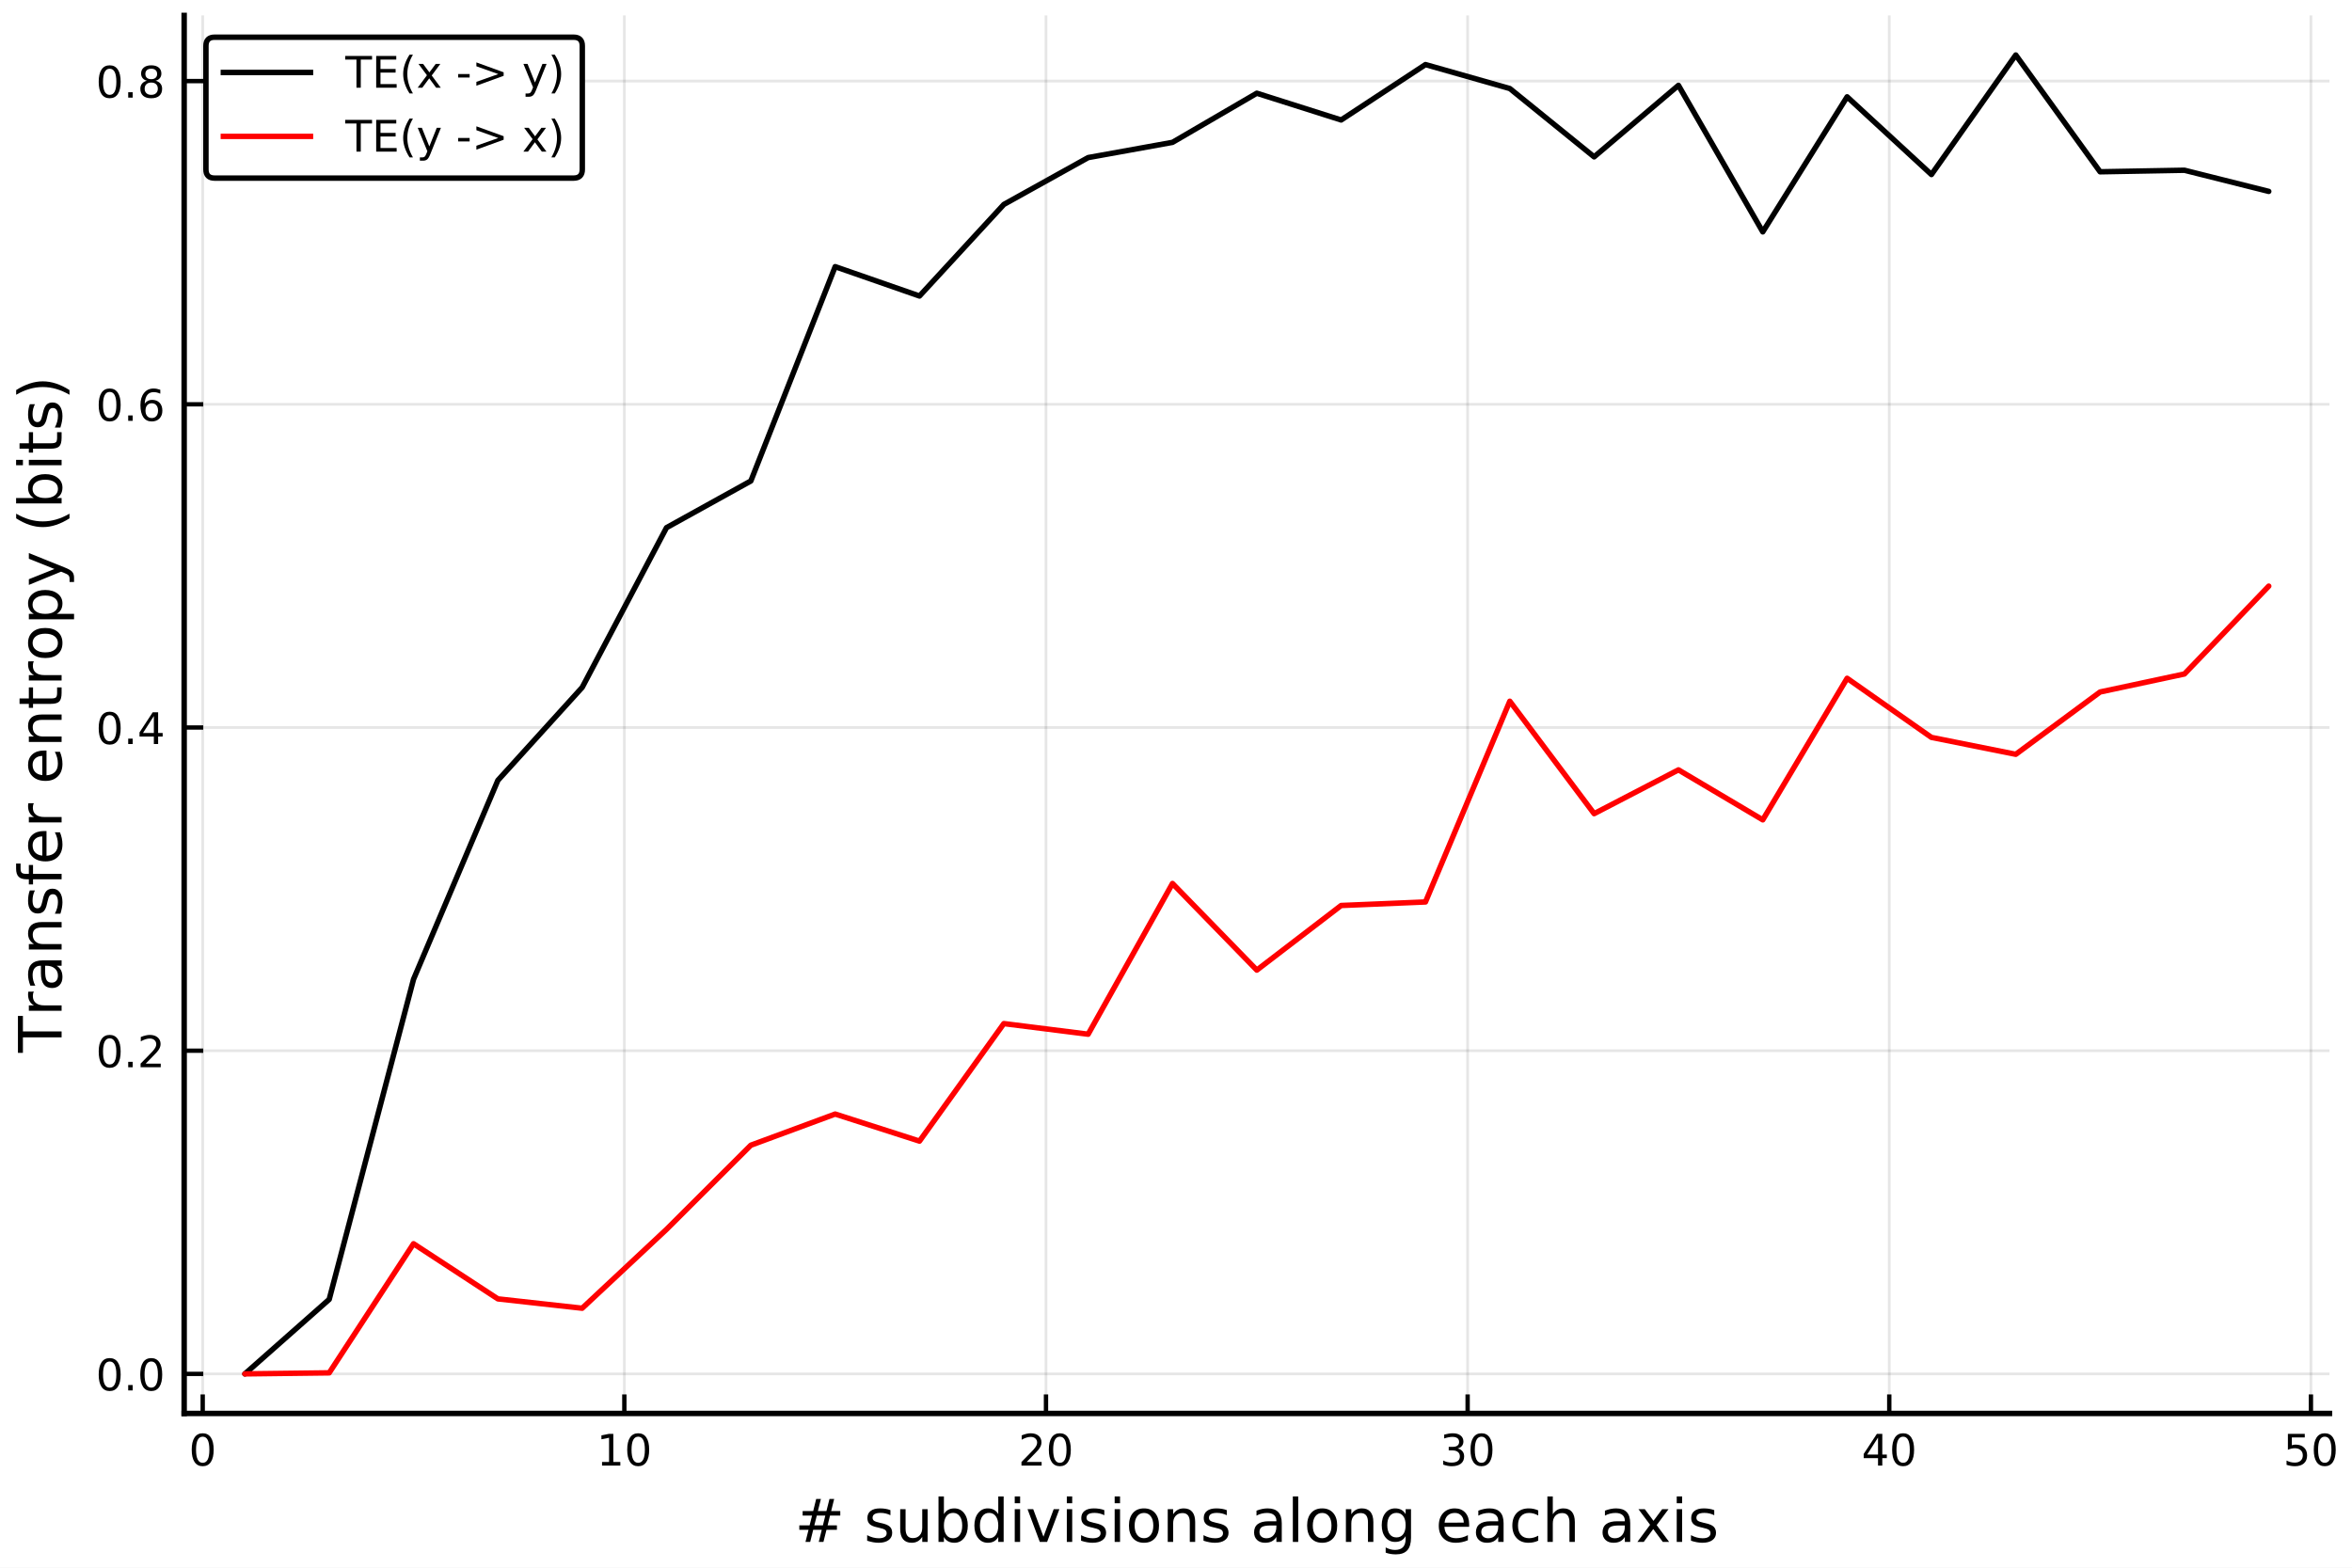
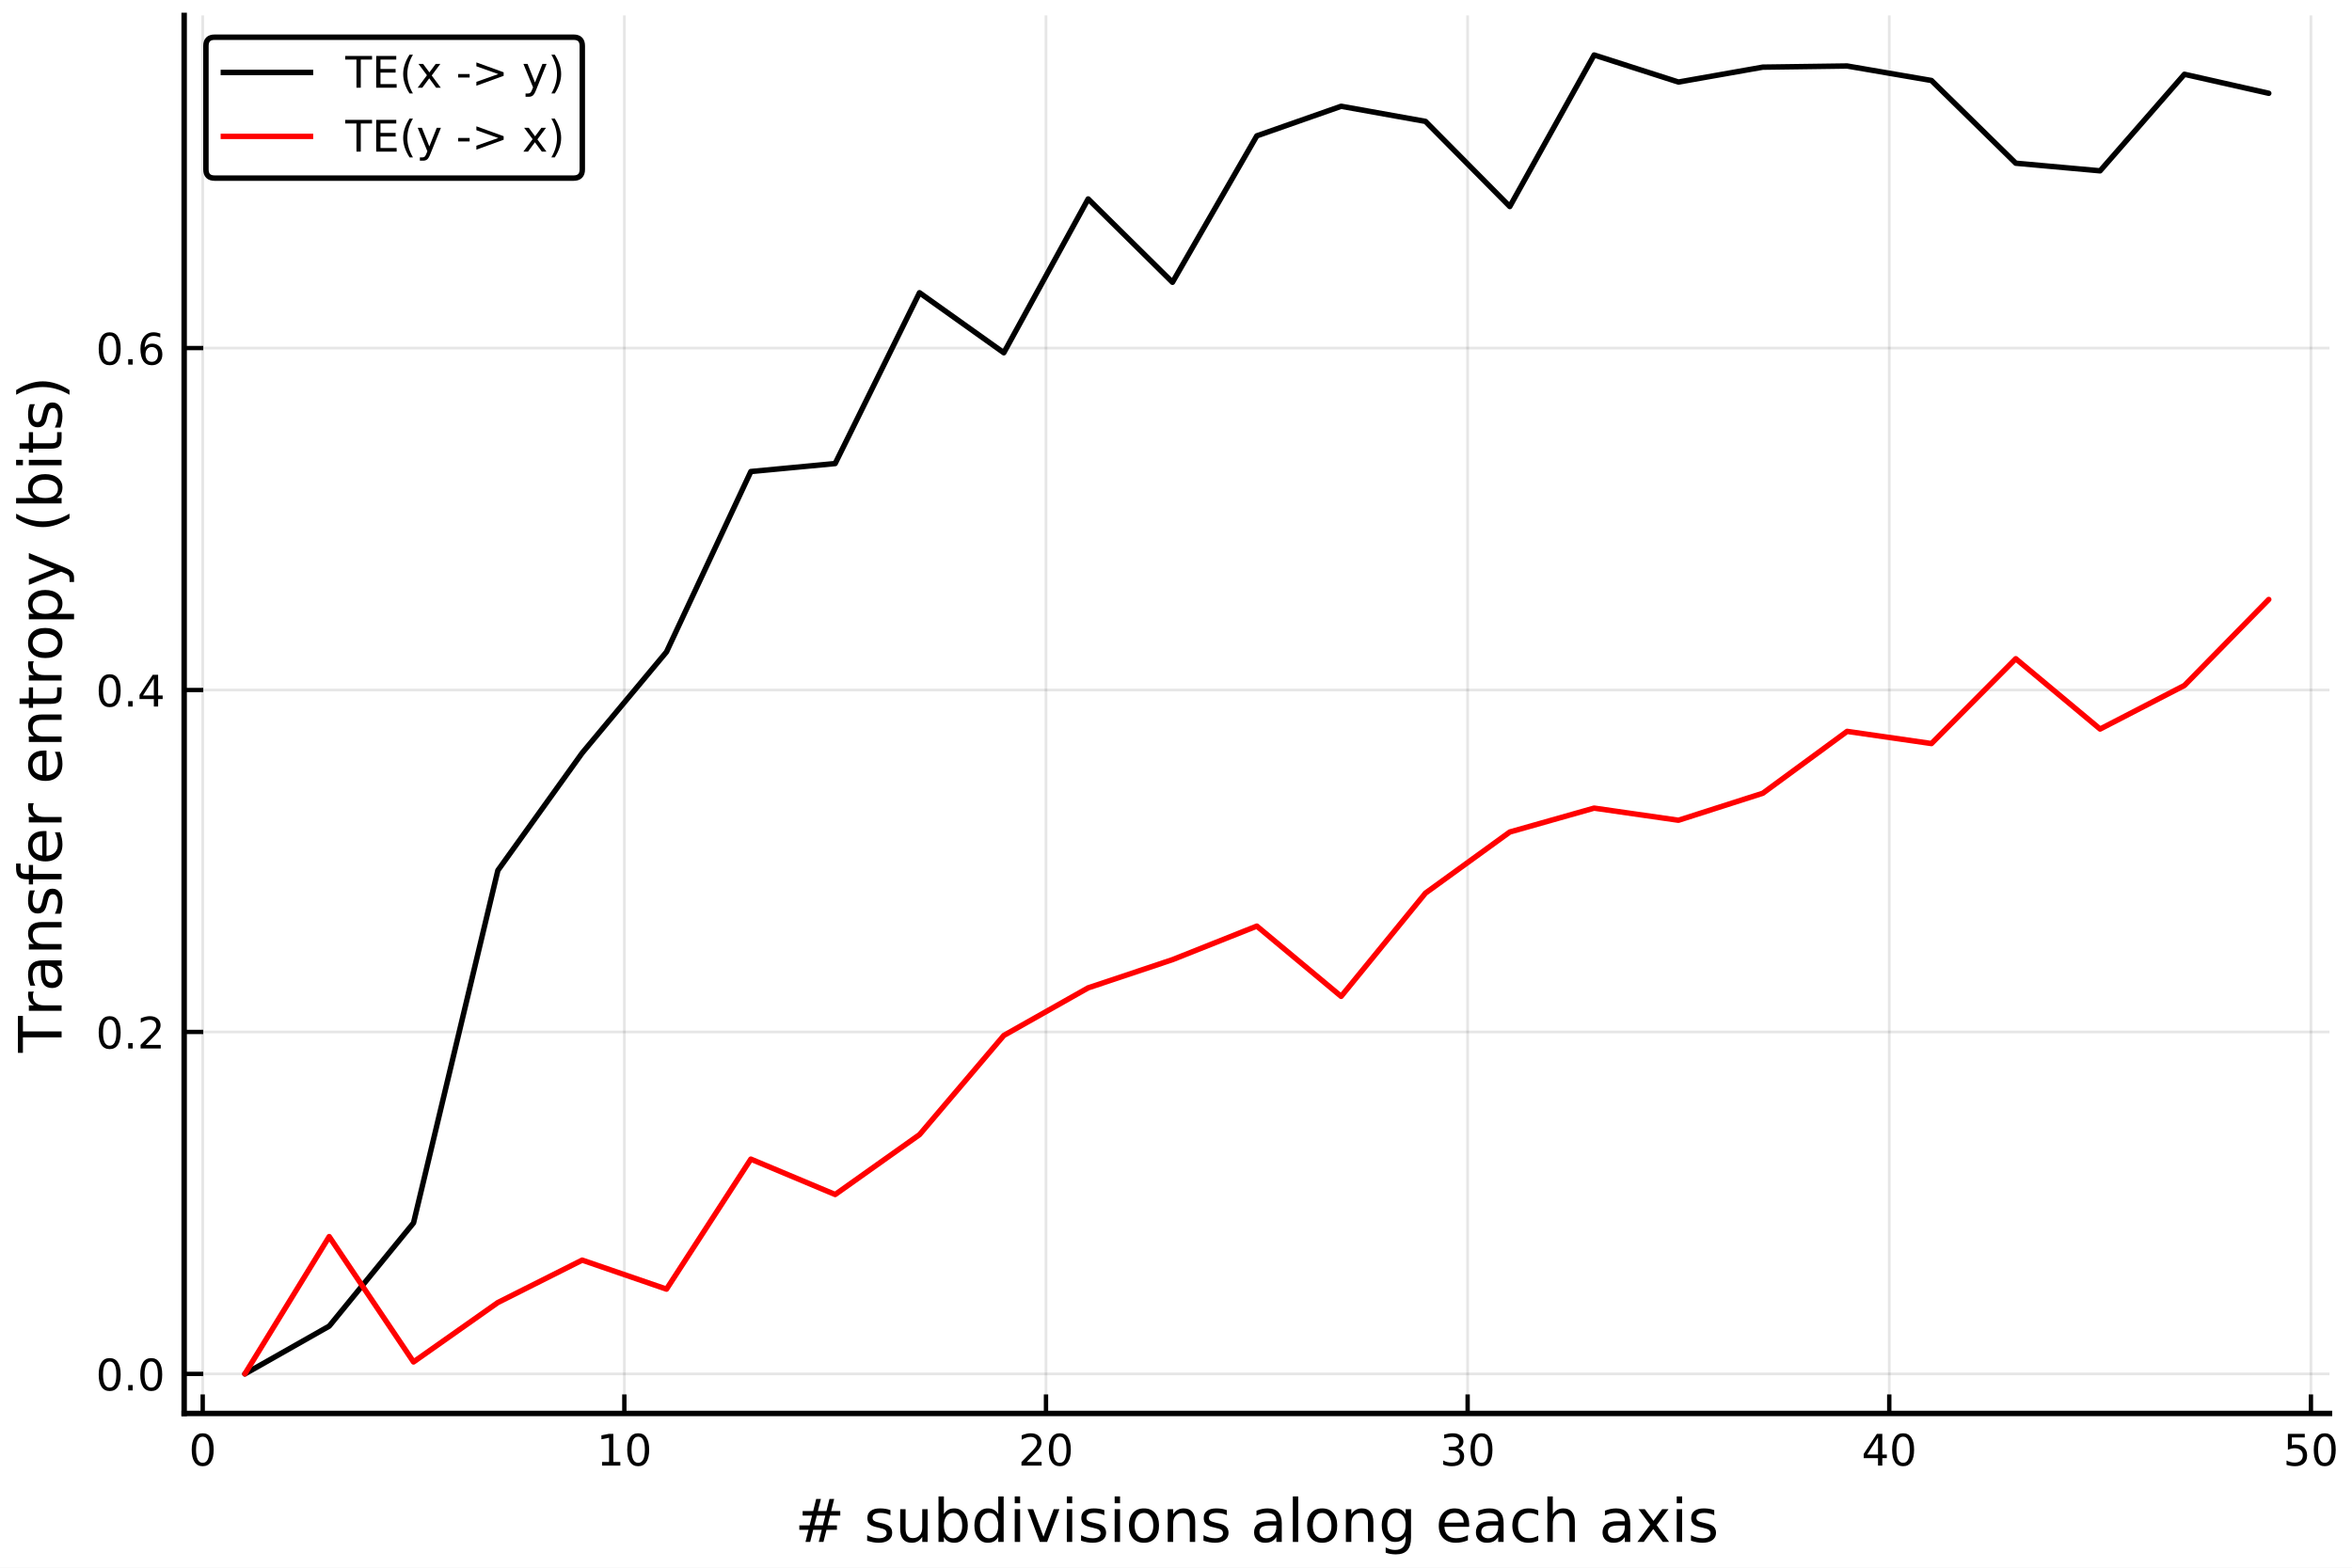
<svg xmlns="http://www.w3.org/2000/svg" xmlns:xlink="http://www.w3.org/1999/xlink" height="288pt" version="1.1" viewBox="0 0 432 288" width="432pt">
  <defs>
    <style type="text/css">
*{stroke-linecap:butt;stroke-linejoin:round;}
  </style>
  </defs>
  <g id="figure_1">
    <g id="patch_1">
      <path d="M 0 288  L 432 288  L 432 0  L 0 0  z " style="fill:#ffffff;" />
    </g>
    <g id="axes_1">
      <g id="patch_2">
        <path d="M 33.825 259.665  L 427.861 259.665  L 427.861 2.835  L 33.825 2.835  z " style="fill:#ffffff;" />
      </g>
      <g id="matplotlib.axis_1">
        <g id="xtick_1">
          <g id="line2d_1">
-             <path clip-path="url(#p3a8aee2ab9)" d="M 37.232 259.665  L 37.232 2.835  " style="fill:none;stroke:#000000;stroke-linecap:square;stroke-opacity:0.1;stroke-width:0.5;" />
+             <path clip-path="url(#p9c9739a2c1)" d="M 37.232 259.665  L 37.232 2.835  " style="fill:none;stroke:#000000;stroke-linecap:square;stroke-opacity:0.1;stroke-width:0.5;" />
          </g>
          <g id="line2d_2">
            <defs>
-               <path d="M 0 0  L 0 -3.5  " id="mb214f52974" style="stroke:#000000;stroke-width:0.8;" />
-             </defs>
-             <g>
-               <use style="stroke:#000000;stroke-width:0.8;" x="37.232" xlink:href="#mb214f52974" y="259.665" />
+               <path d="M 0 0  L 0 -3.5  " id="m818bf0eca3" style="stroke:#000000;stroke-width:0.8;" />
+             </defs>
+             <g>
+               <use style="stroke:#000000;stroke-width:0.8;" x="37.232" xlink:href="#m818bf0eca3" y="259.665" />
            </g>
          </g>
          <g id="text_1">
            <defs>
              <path d="M 31.781 66.406  Q 24.172 66.406 20.328 58.906  Q 16.5 51.422 16.5 36.375  Q 16.5 21.391 20.328 13.891  Q 24.172 6.391 31.781 6.391  Q 39.453 6.391 43.281 13.891  Q 47.125 21.391 47.125 36.375  Q 47.125 51.422 43.281 58.906  Q 39.453 66.406 31.781 66.406  z M 31.781 74.219  Q 44.047 74.219 50.516 64.516  Q 56.984 54.828 56.984 36.375  Q 56.984 17.969 50.516 8.266  Q 44.047 -1.422 31.781 -1.422  Q 19.531 -1.422 13.062 8.266  Q 6.594 17.969 6.594 36.375  Q 6.594 54.828 13.062 64.516  Q 19.531 74.219 31.781 74.219  z " id="DejaVuSans-48" />
            </defs>
            <g transform="translate(34.6872 269.2441)scale(0.08 -0.08)">
              <use xlink:href="#DejaVuSans-48" />
            </g>
          </g>
        </g>
        <g id="xtick_2">
          <g id="line2d_3">
-             <path clip-path="url(#p3a8aee2ab9)" d="M 114.676 259.665  L 114.676 2.835  " style="fill:none;stroke:#000000;stroke-linecap:square;stroke-opacity:0.1;stroke-width:0.5;" />
+             <path clip-path="url(#p9c9739a2c1)" d="M 114.676 259.665  L 114.676 2.835  " style="fill:none;stroke:#000000;stroke-linecap:square;stroke-opacity:0.1;stroke-width:0.5;" />
          </g>
          <g id="line2d_4">
            <g>
-               <use style="stroke:#000000;stroke-width:0.8;" x="114.676" xlink:href="#mb214f52974" y="259.665" />
+               <use style="stroke:#000000;stroke-width:0.8;" x="114.676" xlink:href="#m818bf0eca3" y="259.665" />
            </g>
          </g>
          <g id="text_2">
            <defs>
              <path d="M 12.406 8.297  L 28.516 8.297  L 28.516 63.922  L 10.984 60.406  L 10.984 69.391  L 28.422 72.906  L 38.281 72.906  L 38.281 8.297  L 54.391 8.297  L 54.391 0  L 12.406 0  z " id="DejaVuSans-49" />
            </defs>
            <g transform="translate(109.5865 269.2441)scale(0.08 -0.08)">
              <use xlink:href="#DejaVuSans-49" />
              <use x="63.623" xlink:href="#DejaVuSans-48" />
            </g>
          </g>
        </g>
        <g id="xtick_3">
          <g id="line2d_5">
-             <path clip-path="url(#p3a8aee2ab9)" d="M 192.121 259.665  L 192.121 2.835  " style="fill:none;stroke:#000000;stroke-linecap:square;stroke-opacity:0.1;stroke-width:0.5;" />
+             <path clip-path="url(#p9c9739a2c1)" d="M 192.121 259.665  L 192.121 2.835  " style="fill:none;stroke:#000000;stroke-linecap:square;stroke-opacity:0.1;stroke-width:0.5;" />
          </g>
          <g id="line2d_6">
            <g>
-               <use style="stroke:#000000;stroke-width:0.8;" x="192.121" xlink:href="#mb214f52974" y="259.665" />
+               <use style="stroke:#000000;stroke-width:0.8;" x="192.121" xlink:href="#m818bf0eca3" y="259.665" />
            </g>
          </g>
          <g id="text_3">
            <defs>
              <path d="M 19.188 8.297  L 53.609 8.297  L 53.609 0  L 7.328 0  L 7.328 8.297  Q 12.938 14.109 22.625 23.891  Q 32.328 33.688 34.812 36.531  Q 39.547 41.844 41.422 45.531  Q 43.312 49.219 43.312 52.781  Q 43.312 58.594 39.234 62.25  Q 35.156 65.922 28.609 65.922  Q 23.969 65.922 18.812 64.312  Q 13.672 62.703 7.812 59.422  L 7.812 69.391  Q 13.766 71.781 18.938 73  Q 24.125 74.219 28.422 74.219  Q 39.75 74.219 46.484 68.547  Q 53.219 62.891 53.219 53.422  Q 53.219 48.922 51.531 44.891  Q 49.859 40.875 45.406 35.406  Q 44.188 33.984 37.641 27.219  Q 31.109 20.453 19.188 8.297  z " id="DejaVuSans-50" />
            </defs>
            <g transform="translate(187.0308 269.2441)scale(0.08 -0.08)">
              <use xlink:href="#DejaVuSans-50" />
              <use x="63.623" xlink:href="#DejaVuSans-48" />
            </g>
          </g>
        </g>
        <g id="xtick_4">
          <g id="line2d_7">
-             <path clip-path="url(#p3a8aee2ab9)" d="M 269.565 259.665  L 269.565 2.835  " style="fill:none;stroke:#000000;stroke-linecap:square;stroke-opacity:0.1;stroke-width:0.5;" />
+             <path clip-path="url(#p9c9739a2c1)" d="M 269.565 259.665  L 269.565 2.835  " style="fill:none;stroke:#000000;stroke-linecap:square;stroke-opacity:0.1;stroke-width:0.5;" />
          </g>
          <g id="line2d_8">
            <g>
-               <use style="stroke:#000000;stroke-width:0.8;" x="269.565" xlink:href="#mb214f52974" y="259.665" />
+               <use style="stroke:#000000;stroke-width:0.8;" x="269.565" xlink:href="#m818bf0eca3" y="259.665" />
            </g>
          </g>
          <g id="text_4">
            <defs>
              <path d="M 40.578 39.312  Q 47.656 37.797 51.625 33  Q 55.609 28.219 55.609 21.188  Q 55.609 10.406 48.188 4.484  Q 40.766 -1.422 27.094 -1.422  Q 22.516 -1.422 17.656 -0.516  Q 12.797 0.391 7.625 2.203  L 7.625 11.719  Q 11.719 9.328 16.594 8.109  Q 21.484 6.891 26.812 6.891  Q 36.078 6.891 40.938 10.547  Q 45.797 14.203 45.797 21.188  Q 45.797 27.641 41.281 31.266  Q 36.766 34.906 28.719 34.906  L 20.219 34.906  L 20.219 43.016  L 29.109 43.016  Q 36.375 43.016 40.234 45.922  Q 44.094 48.828 44.094 54.297  Q 44.094 59.906 40.109 62.906  Q 36.141 65.922 28.719 65.922  Q 24.656 65.922 20.016 65.031  Q 15.375 64.156 9.812 62.312  L 9.812 71.094  Q 15.438 72.656 20.344 73.438  Q 25.25 74.219 29.594 74.219  Q 40.828 74.219 47.359 69.109  Q 53.906 64.016 53.906 55.328  Q 53.906 49.266 50.438 45.094  Q 46.969 40.922 40.578 39.312  z " id="DejaVuSans-51" />
            </defs>
            <g transform="translate(264.4751 269.2441)scale(0.08 -0.08)">
              <use xlink:href="#DejaVuSans-51" />
              <use x="63.623" xlink:href="#DejaVuSans-48" />
            </g>
          </g>
        </g>
        <g id="xtick_5">
          <g id="line2d_9">
-             <path clip-path="url(#p3a8aee2ab9)" d="M 347.009 259.665  L 347.009 2.835  " style="fill:none;stroke:#000000;stroke-linecap:square;stroke-opacity:0.1;stroke-width:0.5;" />
+             <path clip-path="url(#p9c9739a2c1)" d="M 347.009 259.665  L 347.009 2.835  " style="fill:none;stroke:#000000;stroke-linecap:square;stroke-opacity:0.1;stroke-width:0.5;" />
          </g>
          <g id="line2d_10">
            <g>
-               <use style="stroke:#000000;stroke-width:0.8;" x="347.009" xlink:href="#mb214f52974" y="259.665" />
+               <use style="stroke:#000000;stroke-width:0.8;" x="347.009" xlink:href="#m818bf0eca3" y="259.665" />
            </g>
          </g>
          <g id="text_5">
            <defs>
              <path d="M 37.797 64.312  L 12.891 25.391  L 37.797 25.391  z M 35.203 72.906  L 47.609 72.906  L 47.609 25.391  L 58.016 25.391  L 58.016 17.188  L 47.609 17.188  L 47.609 0  L 37.797 0  L 37.797 17.188  L 4.891 17.188  L 4.891 26.703  z " id="DejaVuSans-52" />
            </defs>
            <g transform="translate(341.9194 269.2441)scale(0.08 -0.08)">
              <use xlink:href="#DejaVuSans-52" />
              <use x="63.623" xlink:href="#DejaVuSans-48" />
            </g>
          </g>
        </g>
        <g id="xtick_6">
          <g id="line2d_11">
-             <path clip-path="url(#p3a8aee2ab9)" d="M 424.454 259.665  L 424.454 2.835  " style="fill:none;stroke:#000000;stroke-linecap:square;stroke-opacity:0.1;stroke-width:0.5;" />
+             <path clip-path="url(#p9c9739a2c1)" d="M 424.454 259.665  L 424.454 2.835  " style="fill:none;stroke:#000000;stroke-linecap:square;stroke-opacity:0.1;stroke-width:0.5;" />
          </g>
          <g id="line2d_12">
            <g>
-               <use style="stroke:#000000;stroke-width:0.8;" x="424.454" xlink:href="#mb214f52974" y="259.665" />
+               <use style="stroke:#000000;stroke-width:0.8;" x="424.454" xlink:href="#m818bf0eca3" y="259.665" />
            </g>
          </g>
          <g id="text_6">
            <defs>
              <path d="M 10.797 72.906  L 49.516 72.906  L 49.516 64.594  L 19.828 64.594  L 19.828 46.734  Q 21.969 47.469 24.109 47.828  Q 26.266 48.188 28.422 48.188  Q 40.625 48.188 47.75 41.5  Q 54.891 34.812 54.891 23.391  Q 54.891 11.625 47.562 5.094  Q 40.234 -1.422 26.906 -1.422  Q 22.312 -1.422 17.547 -0.641  Q 12.797 0.141 7.719 1.703  L 7.719 11.625  Q 12.109 9.234 16.797 8.062  Q 21.484 6.891 26.703 6.891  Q 35.156 6.891 40.078 11.328  Q 45.016 15.766 45.016 23.391  Q 45.016 31 40.078 35.438  Q 35.156 39.891 26.703 39.891  Q 22.75 39.891 18.812 39.016  Q 14.891 38.141 10.797 36.281  z " id="DejaVuSans-53" />
            </defs>
            <g transform="translate(419.3637 269.2441)scale(0.08 -0.08)">
              <use xlink:href="#DejaVuSans-53" />
              <use x="63.623" xlink:href="#DejaVuSans-48" />
            </g>
          </g>
        </g>
        <g id="text_7">
          <defs>
            <path d="M 51.125 44  L 36.922 44  L 32.812 27.688  L 47.125 27.688  z M 43.797 71.781  L 38.719 51.516  L 52.984 51.516  L 58.109 71.781  L 65.922 71.781  L 60.891 51.516  L 76.125 51.516  L 76.125 44  L 58.984 44  L 54.984 27.688  L 70.516 27.688  L 70.516 20.219  L 53.078 20.219  L 48 0  L 40.188 0  L 45.219 20.219  L 30.906 20.219  L 25.875 0  L 18.016 0  L 23.094 20.219  L 7.719 20.219  L 7.719 27.688  L 24.906 27.688  L 29 44  L 13.281 44  L 13.281 51.516  L 30.906 51.516  L 35.891 71.781  z " id="DejaVuSans-35" />
            <path id="DejaVuSans-32" />
            <path d="M 44.281 53.078  L 44.281 44.578  Q 40.484 46.531 36.375 47.5  Q 32.281 48.484 27.875 48.484  Q 21.188 48.484 17.844 46.438  Q 14.5 44.391 14.5 40.281  Q 14.5 37.156 16.891 35.375  Q 19.281 33.594 26.516 31.984  L 29.594 31.297  Q 39.156 29.25 43.188 25.516  Q 47.219 21.781 47.219 15.094  Q 47.219 7.469 41.188 3.016  Q 35.156 -1.422 24.609 -1.422  Q 20.219 -1.422 15.453 -0.562  Q 10.688 0.297 5.422 2  L 5.422 11.281  Q 10.406 8.688 15.234 7.391  Q 20.062 6.109 24.812 6.109  Q 31.156 6.109 34.562 8.281  Q 37.984 10.453 37.984 14.406  Q 37.984 18.062 35.516 20.016  Q 33.062 21.969 24.703 23.781  L 21.578 24.516  Q 13.234 26.266 9.516 29.906  Q 5.812 33.547 5.812 39.891  Q 5.812 47.609 11.281 51.797  Q 16.75 56 26.812 56  Q 31.781 56 36.172 55.266  Q 40.578 54.547 44.281 53.078  z " id="DejaVuSans-115" />
            <path d="M 8.5 21.578  L 8.5 54.688  L 17.484 54.688  L 17.484 21.922  Q 17.484 14.156 20.5 10.266  Q 23.531 6.391 29.594 6.391  Q 36.859 6.391 41.078 11.031  Q 45.312 15.672 45.312 23.688  L 45.312 54.688  L 54.297 54.688  L 54.297 0  L 45.312 0  L 45.312 8.406  Q 42.047 3.422 37.719 1  Q 33.406 -1.422 27.688 -1.422  Q 18.266 -1.422 13.375 4.438  Q 8.5 10.297 8.5 21.578  z M 31.109 56  z " id="DejaVuSans-117" />
            <path d="M 48.688 27.297  Q 48.688 37.203 44.609 42.844  Q 40.531 48.484 33.406 48.484  Q 26.266 48.484 22.188 42.844  Q 18.109 37.203 18.109 27.297  Q 18.109 17.391 22.188 11.75  Q 26.266 6.109 33.406 6.109  Q 40.531 6.109 44.609 11.75  Q 48.688 17.391 48.688 27.297  z M 18.109 46.391  Q 20.953 51.266 25.266 53.625  Q 29.594 56 35.594 56  Q 45.562 56 51.781 48.094  Q 58.016 40.188 58.016 27.297  Q 58.016 14.406 51.781 6.484  Q 45.562 -1.422 35.594 -1.422  Q 29.594 -1.422 25.266 0.953  Q 20.953 3.328 18.109 8.203  L 18.109 0  L 9.078 0  L 9.078 75.984  L 18.109 75.984  z " id="DejaVuSans-98" />
            <path d="M 45.406 46.391  L 45.406 75.984  L 54.391 75.984  L 54.391 0  L 45.406 0  L 45.406 8.203  Q 42.578 3.328 38.25 0.953  Q 33.938 -1.422 27.875 -1.422  Q 17.969 -1.422 11.734 6.484  Q 5.516 14.406 5.516 27.297  Q 5.516 40.188 11.734 48.094  Q 17.969 56 27.875 56  Q 33.938 56 38.25 53.625  Q 42.578 51.266 45.406 46.391  z M 14.797 27.297  Q 14.797 17.391 18.875 11.75  Q 22.953 6.109 30.078 6.109  Q 37.203 6.109 41.297 11.75  Q 45.406 17.391 45.406 27.297  Q 45.406 37.203 41.297 42.844  Q 37.203 48.484 30.078 48.484  Q 22.953 48.484 18.875 42.844  Q 14.797 37.203 14.797 27.297  z " id="DejaVuSans-100" />
            <path d="M 9.422 54.688  L 18.406 54.688  L 18.406 0  L 9.422 0  z M 9.422 75.984  L 18.406 75.984  L 18.406 64.594  L 9.422 64.594  z " id="DejaVuSans-105" />
            <path d="M 2.984 54.688  L 12.5 54.688  L 29.594 8.797  L 46.688 54.688  L 56.203 54.688  L 35.688 0  L 23.484 0  z " id="DejaVuSans-118" />
            <path d="M 30.609 48.391  Q 23.391 48.391 19.188 42.75  Q 14.984 37.109 14.984 27.297  Q 14.984 17.484 19.156 11.844  Q 23.344 6.203 30.609 6.203  Q 37.797 6.203 41.984 11.859  Q 46.188 17.531 46.188 27.297  Q 46.188 37.016 41.984 42.703  Q 37.797 48.391 30.609 48.391  z M 30.609 56  Q 42.328 56 49.016 48.375  Q 55.719 40.766 55.719 27.297  Q 55.719 13.875 49.016 6.219  Q 42.328 -1.422 30.609 -1.422  Q 18.844 -1.422 12.172 6.219  Q 5.516 13.875 5.516 27.297  Q 5.516 40.766 12.172 48.375  Q 18.844 56 30.609 56  z " id="DejaVuSans-111" />
            <path d="M 54.891 33.016  L 54.891 0  L 45.906 0  L 45.906 32.719  Q 45.906 40.484 42.875 44.328  Q 39.844 48.188 33.797 48.188  Q 26.516 48.188 22.312 43.547  Q 18.109 38.922 18.109 30.906  L 18.109 0  L 9.078 0  L 9.078 54.688  L 18.109 54.688  L 18.109 46.188  Q 21.344 51.125 25.703 53.562  Q 30.078 56 35.797 56  Q 45.219 56 50.047 50.172  Q 54.891 44.344 54.891 33.016  z " id="DejaVuSans-110" />
            <path d="M 34.281 27.484  Q 23.391 27.484 19.188 25  Q 14.984 22.516 14.984 16.5  Q 14.984 11.719 18.141 8.906  Q 21.297 6.109 26.703 6.109  Q 34.188 6.109 38.703 11.406  Q 43.219 16.703 43.219 25.484  L 43.219 27.484  z M 52.203 31.203  L 52.203 0  L 43.219 0  L 43.219 8.297  Q 40.141 3.328 35.547 0.953  Q 30.953 -1.422 24.312 -1.422  Q 15.922 -1.422 10.953 3.297  Q 6 8.016 6 15.922  Q 6 25.141 12.172 29.828  Q 18.359 34.516 30.609 34.516  L 43.219 34.516  L 43.219 35.406  Q 43.219 41.609 39.141 45  Q 35.062 48.391 27.688 48.391  Q 23 48.391 18.547 47.266  Q 14.109 46.141 10.016 43.891  L 10.016 52.203  Q 14.938 54.109 19.578 55.047  Q 24.219 56 28.609 56  Q 40.484 56 46.344 49.844  Q 52.203 43.703 52.203 31.203  z " id="DejaVuSans-97" />
            <path d="M 9.422 75.984  L 18.406 75.984  L 18.406 0  L 9.422 0  z " id="DejaVuSans-108" />
            <path d="M 45.406 27.984  Q 45.406 37.75 41.375 43.109  Q 37.359 48.484 30.078 48.484  Q 22.859 48.484 18.828 43.109  Q 14.797 37.75 14.797 27.984  Q 14.797 18.266 18.828 12.891  Q 22.859 7.516 30.078 7.516  Q 37.359 7.516 41.375 12.891  Q 45.406 18.266 45.406 27.984  z M 54.391 6.781  Q 54.391 -7.172 48.188 -13.984  Q 42 -20.797 29.203 -20.797  Q 24.469 -20.797 20.266 -20.094  Q 16.062 -19.391 12.109 -17.922  L 12.109 -9.188  Q 16.062 -11.328 19.922 -12.344  Q 23.781 -13.375 27.781 -13.375  Q 36.625 -13.375 41.016 -8.766  Q 45.406 -4.156 45.406 5.172  L 45.406 9.625  Q 42.625 4.781 38.281 2.391  Q 33.938 0 27.875 0  Q 17.828 0 11.672 7.656  Q 5.516 15.328 5.516 27.984  Q 5.516 40.672 11.672 48.328  Q 17.828 56 27.875 56  Q 33.938 56 38.281 53.609  Q 42.625 51.219 45.406 46.391  L 45.406 54.688  L 54.391 54.688  z " id="DejaVuSans-103" />
            <path d="M 56.203 29.594  L 56.203 25.203  L 14.891 25.203  Q 15.484 15.922 20.484 11.062  Q 25.484 6.203 34.422 6.203  Q 39.594 6.203 44.453 7.469  Q 49.312 8.734 54.109 11.281  L 54.109 2.781  Q 49.266 0.734 44.188 -0.344  Q 39.109 -1.422 33.891 -1.422  Q 20.797 -1.422 13.156 6.188  Q 5.516 13.812 5.516 26.812  Q 5.516 40.234 12.766 48.109  Q 20.016 56 32.328 56  Q 43.359 56 49.781 48.891  Q 56.203 41.797 56.203 29.594  z M 47.219 32.234  Q 47.125 39.594 43.094 43.984  Q 39.062 48.391 32.422 48.391  Q 24.906 48.391 20.391 44.141  Q 15.875 39.891 15.188 32.172  z " id="DejaVuSans-101" />
            <path d="M 48.781 52.594  L 48.781 44.188  Q 44.969 46.297 41.141 47.344  Q 37.312 48.391 33.406 48.391  Q 24.656 48.391 19.812 42.844  Q 14.984 37.312 14.984 27.297  Q 14.984 17.281 19.812 11.734  Q 24.656 6.203 33.406 6.203  Q 37.312 6.203 41.141 7.25  Q 44.969 8.297 48.781 10.406  L 48.781 2.094  Q 45.016 0.344 40.984 -0.531  Q 36.969 -1.422 32.422 -1.422  Q 20.062 -1.422 12.781 6.344  Q 5.516 14.109 5.516 27.297  Q 5.516 40.672 12.859 48.328  Q 20.219 56 33.016 56  Q 37.156 56 41.109 55.141  Q 45.062 54.297 48.781 52.594  z " id="DejaVuSans-99" />
            <path d="M 54.891 33.016  L 54.891 0  L 45.906 0  L 45.906 32.719  Q 45.906 40.484 42.875 44.328  Q 39.844 48.188 33.797 48.188  Q 26.516 48.188 22.312 43.547  Q 18.109 38.922 18.109 30.906  L 18.109 0  L 9.078 0  L 9.078 75.984  L 18.109 75.984  L 18.109 46.188  Q 21.344 51.125 25.703 53.562  Q 30.078 56 35.797 56  Q 45.219 56 50.047 50.172  Q 54.891 44.344 54.891 33.016  z " id="DejaVuSans-104" />
            <path d="M 54.891 54.688  L 35.109 28.078  L 55.906 0  L 45.312 0  L 29.391 21.484  L 13.484 0  L 2.875 0  L 24.125 28.609  L 4.688 54.688  L 15.281 54.688  L 29.781 35.203  L 44.281 54.688  z " id="DejaVuSans-120" />
          </defs>
          <g transform="translate(145.9633 283.2661)scale(0.11 -0.11)">
            <use xlink:href="#DejaVuSans-35" />
            <use x="83.789" xlink:href="#DejaVuSans-32" />
            <use x="115.576" xlink:href="#DejaVuSans-115" />
            <use x="167.676" xlink:href="#DejaVuSans-117" />
            <use x="231.055" xlink:href="#DejaVuSans-98" />
            <use x="294.531" xlink:href="#DejaVuSans-100" />
            <use x="358.008" xlink:href="#DejaVuSans-105" />
            <use x="385.791" xlink:href="#DejaVuSans-118" />
            <use x="444.971" xlink:href="#DejaVuSans-105" />
            <use x="472.754" xlink:href="#DejaVuSans-115" />
            <use x="524.854" xlink:href="#DejaVuSans-105" />
            <use x="552.637" xlink:href="#DejaVuSans-111" />
            <use x="613.818" xlink:href="#DejaVuSans-110" />
            <use x="677.197" xlink:href="#DejaVuSans-115" />
            <use x="729.297" xlink:href="#DejaVuSans-32" />
            <use x="761.084" xlink:href="#DejaVuSans-97" />
            <use x="822.363" xlink:href="#DejaVuSans-108" />
            <use x="850.146" xlink:href="#DejaVuSans-111" />
            <use x="911.328" xlink:href="#DejaVuSans-110" />
            <use x="974.707" xlink:href="#DejaVuSans-103" />
            <use x="1038.184" xlink:href="#DejaVuSans-32" />
            <use x="1069.971" xlink:href="#DejaVuSans-101" />
            <use x="1131.494" xlink:href="#DejaVuSans-97" />
            <use x="1192.773" xlink:href="#DejaVuSans-99" />
            <use x="1247.754" xlink:href="#DejaVuSans-104" />
            <use x="1311.133" xlink:href="#DejaVuSans-32" />
            <use x="1342.92" xlink:href="#DejaVuSans-97" />
            <use x="1404.199" xlink:href="#DejaVuSans-120" />
            <use x="1463.379" xlink:href="#DejaVuSans-105" />
            <use x="1491.162" xlink:href="#DejaVuSans-115" />
          </g>
        </g>
      </g>
      <g id="matplotlib.axis_2">
        <g id="ytick_1">
          <g id="line2d_13">
-             <path clip-path="url(#p3a8aee2ab9)" d="M 33.825 252.397  L 427.861 252.397  " style="fill:none;stroke:#000000;stroke-linecap:square;stroke-opacity:0.1;stroke-width:0.5;" />
+             <path clip-path="url(#p9c9739a2c1)" d="M 33.825 252.397  L 427.861 252.397  " style="fill:none;stroke:#000000;stroke-linecap:square;stroke-opacity:0.1;stroke-width:0.5;" />
          </g>
          <g id="line2d_14">
            <defs>
-               <path d="M 0 0  L 3.5 0  " id="m6eaa4a689d" style="stroke:#000000;stroke-width:0.8;" />
-             </defs>
-             <g>
-               <use style="stroke:#000000;stroke-width:0.8;" x="33.825" xlink:href="#m6eaa4a689d" y="252.397" />
+               <path d="M 0 0  L 3.5 0  " id="ma181b0c8ad" style="stroke:#000000;stroke-width:0.8;" />
+             </defs>
+             <g>
+               <use style="stroke:#000000;stroke-width:0.8;" x="33.825" xlink:href="#ma181b0c8ad" y="252.397" />
            </g>
          </g>
          <g id="text_8">
            <defs>
              <path d="M 10.688 12.406  L 21 12.406  L 21 0  L 10.688 0  z " id="DejaVuSans-46" />
            </defs>
            <g transform="translate(17.60215 255.4359)scale(0.08 -0.08)">
              <use xlink:href="#DejaVuSans-48" />
              <use x="63.623" xlink:href="#DejaVuSans-46" />
              <use x="95.41" xlink:href="#DejaVuSans-48" />
            </g>
          </g>
        </g>
        <g id="ytick_2">
          <g id="line2d_15">
-             <path clip-path="url(#p3a8aee2ab9)" d="M 33.825 193.022  L 427.861 193.022  " style="fill:none;stroke:#000000;stroke-linecap:square;stroke-opacity:0.1;stroke-width:0.5;" />
+             <path clip-path="url(#p9c9739a2c1)" d="M 33.825 189.579  L 427.861 189.579  " style="fill:none;stroke:#000000;stroke-linecap:square;stroke-opacity:0.1;stroke-width:0.5;" />
          </g>
          <g id="line2d_16">
            <g>
-               <use style="stroke:#000000;stroke-width:0.8;" x="33.825" xlink:href="#m6eaa4a689d" y="193.022" />
+               <use style="stroke:#000000;stroke-width:0.8;" x="33.825" xlink:href="#ma181b0c8ad" y="189.579" />
            </g>
          </g>
          <g id="text_9">
-             <g transform="translate(17.60215 196.061)scale(0.08 -0.08)">
+             <g transform="translate(17.60215 192.6183)scale(0.08 -0.08)">
              <use xlink:href="#DejaVuSans-48" />
              <use x="63.623" xlink:href="#DejaVuSans-46" />
              <use x="95.41" xlink:href="#DejaVuSans-50" />
            </g>
          </g>
        </g>
        <g id="ytick_3">
          <g id="line2d_17">
-             <path clip-path="url(#p3a8aee2ab9)" d="M 33.825 133.647  L 427.861 133.647  " style="fill:none;stroke:#000000;stroke-linecap:square;stroke-opacity:0.1;stroke-width:0.5;" />
+             <path clip-path="url(#p9c9739a2c1)" d="M 33.825 126.761  L 427.861 126.761  " style="fill:none;stroke:#000000;stroke-linecap:square;stroke-opacity:0.1;stroke-width:0.5;" />
          </g>
          <g id="line2d_18">
            <g>
-               <use style="stroke:#000000;stroke-width:0.8;" x="33.825" xlink:href="#m6eaa4a689d" y="133.647" />
+               <use style="stroke:#000000;stroke-width:0.8;" x="33.825" xlink:href="#ma181b0c8ad" y="126.761" />
            </g>
          </g>
          <g id="text_10">
-             <g transform="translate(17.60215 136.686)scale(0.08 -0.08)">
+             <g transform="translate(17.60215 129.8006)scale(0.08 -0.08)">
              <use xlink:href="#DejaVuSans-48" />
              <use x="63.623" xlink:href="#DejaVuSans-46" />
              <use x="95.41" xlink:href="#DejaVuSans-52" />
            </g>
          </g>
        </g>
        <g id="ytick_4">
          <g id="line2d_19">
-             <path clip-path="url(#p3a8aee2ab9)" d="M 33.825 74.272  L 427.861 74.272  " style="fill:none;stroke:#000000;stroke-linecap:square;stroke-opacity:0.1;stroke-width:0.5;" />
+             <path clip-path="url(#p9c9739a2c1)" d="M 33.825 63.944  L 427.861 63.944  " style="fill:none;stroke:#000000;stroke-linecap:square;stroke-opacity:0.1;stroke-width:0.5;" />
          </g>
          <g id="line2d_20">
            <g>
-               <use style="stroke:#000000;stroke-width:0.8;" x="33.825" xlink:href="#m6eaa4a689d" y="74.272" />
+               <use style="stroke:#000000;stroke-width:0.8;" x="33.825" xlink:href="#ma181b0c8ad" y="63.944" />
            </g>
          </g>
          <g id="text_11">
            <defs>
              <path d="M 33.016 40.375  Q 26.375 40.375 22.484 35.828  Q 18.609 31.297 18.609 23.391  Q 18.609 15.531 22.484 10.953  Q 26.375 6.391 33.016 6.391  Q 39.656 6.391 43.531 10.953  Q 47.406 15.531 47.406 23.391  Q 47.406 31.297 43.531 35.828  Q 39.656 40.375 33.016 40.375  z M 52.594 71.297  L 52.594 62.312  Q 48.875 64.062 45.094 64.984  Q 41.312 65.922 37.594 65.922  Q 27.828 65.922 22.672 59.328  Q 17.531 52.734 16.797 39.406  Q 19.672 43.656 24.016 45.922  Q 28.375 48.188 33.594 48.188  Q 44.578 48.188 50.953 41.516  Q 57.328 34.859 57.328 23.391  Q 57.328 12.156 50.688 5.359  Q 44.047 -1.422 33.016 -1.422  Q 20.359 -1.422 13.672 8.266  Q 6.984 17.969 6.984 36.375  Q 6.984 53.656 15.188 63.938  Q 23.391 74.219 37.203 74.219  Q 40.922 74.219 44.703 73.484  Q 48.484 72.75 52.594 71.297  z " id="DejaVuSans-54" />
            </defs>
-             <g transform="translate(17.60215 77.31109)scale(0.08 -0.08)">
+             <g transform="translate(17.60215 66.98297)scale(0.08 -0.08)">
              <use xlink:href="#DejaVuSans-48" />
              <use x="63.623" xlink:href="#DejaVuSans-46" />
              <use x="95.41" xlink:href="#DejaVuSans-54" />
            </g>
          </g>
        </g>
-         <g id="ytick_5">
-           <g id="line2d_21">
-             <path clip-path="url(#p3a8aee2ab9)" d="M 33.825 14.897  L 427.861 14.897  " style="fill:none;stroke:#000000;stroke-linecap:square;stroke-opacity:0.1;stroke-width:0.5;" />
-           </g>
-           <g id="line2d_22">
-             <g>
-               <use style="stroke:#000000;stroke-width:0.8;" x="33.825" xlink:href="#m6eaa4a689d" y="14.897" />
-             </g>
-           </g>
-           <g id="text_12">
-             <defs>
-               <path d="M 31.781 34.625  Q 24.75 34.625 20.719 30.859  Q 16.703 27.094 16.703 20.516  Q 16.703 13.922 20.719 10.156  Q 24.75 6.391 31.781 6.391  Q 38.812 6.391 42.859 10.172  Q 46.922 13.969 46.922 20.516  Q 46.922 27.094 42.891 30.859  Q 38.875 34.625 31.781 34.625  z M 21.922 38.812  Q 15.578 40.375 12.031 44.719  Q 8.5 49.078 8.5 55.328  Q 8.5 64.062 14.719 69.141  Q 20.953 74.219 31.781 74.219  Q 42.672 74.219 48.875 69.141  Q 55.078 64.062 55.078 55.328  Q 55.078 49.078 51.531 44.719  Q 48 40.375 41.703 38.812  Q 48.828 37.156 52.797 32.312  Q 56.781 27.484 56.781 20.516  Q 56.781 9.906 50.312 4.234  Q 43.844 -1.422 31.781 -1.422  Q 19.734 -1.422 13.25 4.234  Q 6.781 9.906 6.781 20.516  Q 6.781 27.484 10.781 32.312  Q 14.797 37.156 21.922 38.812  z M 18.312 54.391  Q 18.312 48.734 21.844 45.562  Q 25.391 42.391 31.781 42.391  Q 38.141 42.391 41.719 45.562  Q 45.312 48.734 45.312 54.391  Q 45.312 60.062 41.719 63.234  Q 38.141 66.406 31.781 66.406  Q 25.391 66.406 21.844 63.234  Q 18.312 60.062 18.312 54.391  z " id="DejaVuSans-56" />
-             </defs>
-             <g transform="translate(17.60215 17.93614)scale(0.08 -0.08)">
-               <use xlink:href="#DejaVuSans-48" />
-               <use x="63.623" xlink:href="#DejaVuSans-46" />
-               <use x="95.41" xlink:href="#DejaVuSans-56" />
-             </g>
-           </g>
-         </g>
-         <g id="text_13">
+         <g id="text_12">
          <defs>
            <path d="M -0.297 72.906  L 61.375 72.906  L 61.375 64.594  L 35.5 64.594  L 35.5 0  L 25.594 0  L 25.594 64.594  L -0.297 64.594  z " id="DejaVuSans-84" />
            <path d="M 41.109 46.297  Q 39.594 47.172 37.812 47.578  Q 36.031 48 33.891 48  Q 26.266 48 22.188 43.047  Q 18.109 38.094 18.109 28.812  L 18.109 0  L 9.078 0  L 9.078 54.688  L 18.109 54.688  L 18.109 46.188  Q 20.953 51.172 25.484 53.578  Q 30.031 56 36.531 56  Q 37.453 56 38.578 55.875  Q 39.703 55.766 41.062 55.516  z " id="DejaVuSans-114" />
            <path d="M 37.109 75.984  L 37.109 68.5  L 28.516 68.5  Q 23.688 68.5 21.797 66.547  Q 19.922 64.594 19.922 59.516  L 19.922 54.688  L 34.719 54.688  L 34.719 47.703  L 19.922 47.703  L 19.922 0  L 10.891 0  L 10.891 47.703  L 2.297 47.703  L 2.297 54.688  L 10.891 54.688  L 10.891 58.5  Q 10.891 67.625 15.141 71.797  Q 19.391 75.984 28.609 75.984  z " id="DejaVuSans-102" />
            <path d="M 18.312 70.219  L 18.312 54.688  L 36.812 54.688  L 36.812 47.703  L 18.312 47.703  L 18.312 18.016  Q 18.312 11.328 20.141 9.422  Q 21.969 7.516 27.594 7.516  L 36.812 7.516  L 36.812 0  L 27.594 0  Q 17.188 0 13.234 3.875  Q 9.281 7.766 9.281 18.016  L 9.281 47.703  L 2.688 47.703  L 2.688 54.688  L 9.281 54.688  L 9.281 70.219  z " id="DejaVuSans-116" />
            <path d="M 18.109 8.203  L 18.109 -20.797  L 9.078 -20.797  L 9.078 54.688  L 18.109 54.688  L 18.109 46.391  Q 20.953 51.266 25.266 53.625  Q 29.594 56 35.594 56  Q 45.562 56 51.781 48.094  Q 58.016 40.188 58.016 27.297  Q 58.016 14.406 51.781 6.484  Q 45.562 -1.422 35.594 -1.422  Q 29.594 -1.422 25.266 0.953  Q 20.953 3.328 18.109 8.203  z M 48.688 27.297  Q 48.688 37.203 44.609 42.844  Q 40.531 48.484 33.406 48.484  Q 26.266 48.484 22.188 42.844  Q 18.109 37.203 18.109 27.297  Q 18.109 17.391 22.188 11.75  Q 26.266 6.109 33.406 6.109  Q 40.531 6.109 44.609 11.75  Q 48.688 17.391 48.688 27.297  z " id="DejaVuSans-112" />
            <path d="M 32.172 -5.078  Q 28.375 -14.844 24.75 -17.812  Q 21.141 -20.797 15.094 -20.797  L 7.906 -20.797  L 7.906 -13.281  L 13.188 -13.281  Q 16.891 -13.281 18.938 -11.516  Q 21 -9.766 23.484 -3.219  L 25.094 0.875  L 2.984 54.688  L 12.5 54.688  L 29.594 11.922  L 46.688 54.688  L 56.203 54.688  z " id="DejaVuSans-121" />
            <path d="M 31 75.875  Q 24.469 64.656 21.281 53.656  Q 18.109 42.672 18.109 31.391  Q 18.109 20.125 21.312 9.062  Q 24.516 -2 31 -13.188  L 23.188 -13.188  Q 15.875 -1.703 12.234 9.375  Q 8.594 20.453 8.594 31.391  Q 8.594 42.281 12.203 53.312  Q 15.828 64.359 23.188 75.875  z " id="DejaVuSans-40" />
            <path d="M 8.016 75.875  L 15.828 75.875  Q 23.141 64.359 26.781 53.312  Q 30.422 42.281 30.422 31.391  Q 30.422 20.453 26.781 9.375  Q 23.141 -1.703 15.828 -13.188  L 8.016 -13.188  Q 14.5 -2 17.703 9.062  Q 20.906 20.125 20.906 31.391  Q 20.906 42.672 17.703 53.656  Q 14.5 64.656 8.016 75.875  z " id="DejaVuSans-41" />
          </defs>
          <g transform="translate(11.31449 193.3871)rotate(-90)scale(0.11 -0.11)">
            <use xlink:href="#DejaVuSans-84" />
            <use x="60.865" xlink:href="#DejaVuSans-114" />
            <use x="101.979" xlink:href="#DejaVuSans-97" />
            <use x="163.258" xlink:href="#DejaVuSans-110" />
            <use x="226.637" xlink:href="#DejaVuSans-115" />
            <use x="278.736" xlink:href="#DejaVuSans-102" />
            <use x="313.941" xlink:href="#DejaVuSans-101" />
            <use x="375.465" xlink:href="#DejaVuSans-114" />
            <use x="416.578" xlink:href="#DejaVuSans-32" />
            <use x="448.365" xlink:href="#DejaVuSans-101" />
            <use x="509.889" xlink:href="#DejaVuSans-110" />
            <use x="573.268" xlink:href="#DejaVuSans-116" />
            <use x="612.477" xlink:href="#DejaVuSans-114" />
            <use x="653.559" xlink:href="#DejaVuSans-111" />
            <use x="714.74" xlink:href="#DejaVuSans-112" />
            <use x="778.217" xlink:href="#DejaVuSans-121" />
            <use x="837.396" xlink:href="#DejaVuSans-32" />
            <use x="869.184" xlink:href="#DejaVuSans-40" />
            <use x="908.197" xlink:href="#DejaVuSans-98" />
            <use x="971.674" xlink:href="#DejaVuSans-105" />
            <use x="999.457" xlink:href="#DejaVuSans-116" />
            <use x="1038.666" xlink:href="#DejaVuSans-115" />
            <use x="1090.766" xlink:href="#DejaVuSans-41" />
          </g>
        </g>
      </g>
-       <g id="line2d_23">
-         <path clip-path="url(#p3a8aee2ab9)" d="M 44.977 252.397  L 60.465 238.71  L 75.954 179.906  L 91.443 143.362  L 106.932 126.284  L 122.421 96.936  L 137.91 88.361  L 153.399 48.988  L 168.887 54.38  L 184.376 37.56  L 199.865 28.95  L 215.354 26.153  L 230.843 17.127  L 246.332 22.041  L 261.821 11.863  L 277.31 16.262  L 292.798 28.816  L 308.287 15.68  L 323.776 42.598  L 339.265 17.787  L 354.754 32.064  L 370.243 10.103  L 385.732 31.558  L 401.22 31.276  L 416.709 35.161  " style="fill:none;stroke:#000000;stroke-linecap:round;" />
-       </g>
-       <g id="line2d_24">
-         <path clip-path="url(#p3a8aee2ab9)" d="M 44.977 252.397  L 60.465 252.206  L 75.954 228.487  L 91.443 238.617  L 106.932 240.334  L 122.421 225.847  L 137.91 210.387  L 153.399 204.663  L 168.887 209.634  L 184.376 188.045  L 199.865 189.994  L 215.354 162.306  L 230.843 178.218  L 246.332 166.348  L 261.821 165.7  L 277.31 128.823  L 292.798 149.478  L 308.287 141.433  L 323.776 150.615  L 339.265 124.609  L 354.754 135.47  L 370.243 138.572  L 385.732 127.124  L 401.22 123.818  L 416.709 107.679  " style="fill:none;stroke:#ff0000;stroke-linecap:round;" />
+       <g id="line2d_21">
+         <path clip-path="url(#p9c9739a2c1)" d="M 44.977 252.397  L 60.465 243.623  L 75.954 224.663  L 91.443 159.904  L 106.932 138.327  L 122.421 119.757  L 137.91 86.626  L 153.399 85.158  L 168.887 53.777  L 184.376 64.805  L 199.865 36.55  L 215.354 51.856  L 230.843 24.957  L 246.332 19.523  L 261.821 22.299  L 277.31 37.94  L 292.798 10.103  L 308.287 15.072  L 323.776 12.336  L 339.265 12.124  L 354.754 14.785  L 370.243 29.983  L 385.732 31.382  L 401.22 13.646  L 416.709 17.138  " style="fill:none;stroke:#000000;stroke-linecap:round;" />
+       </g>
+       <g id="line2d_22">
+         <path clip-path="url(#p9c9739a2c1)" d="M 44.977 252.397  L 60.465 227.178  L 75.954 250.202  L 91.443 239.289  L 106.932 231.498  L 122.421 236.826  L 137.91 212.944  L 153.399 219.442  L 168.887 208.448  L 184.376 190.221  L 199.865 181.48  L 215.354 176.3  L 230.843 170.135  L 246.332 183.039  L 261.821 164.073  L 277.31 152.846  L 292.798 148.46  L 308.287 150.69  L 323.776 145.73  L 339.265 134.361  L 354.754 136.598  L 370.243 121.015  L 385.732 133.933  L 401.22 125.927  L 416.709 110.131  " style="fill:none;stroke:#ff0000;stroke-linecap:round;" />
      </g>
      <g id="patch_3">
        <path d="M 33.825 259.665  L 33.825 2.835  " style="fill:none;stroke:#000000;stroke-linecap:square;stroke-linejoin:miter;" />
      </g>
      <g id="patch_4">
        <path d="M 33.825 259.665  L 427.861 259.665  " style="fill:none;stroke:#000000;stroke-linecap:square;stroke-linejoin:miter;" />
      </g>
      <g id="legend_1">
        <g id="patch_5">
          <path d="M 39.425 32.72  L 105.353 32.72  Q 106.953 32.72 106.953 31.12  L 106.953 8.435  Q 106.953 6.835 105.353 6.835  L 39.425 6.835  Q 37.825 6.835 37.825 8.435  L 37.825 31.12  Q 37.825 32.72 39.425 32.72  z " style="fill:#ffffff;stroke:#000000;stroke-linejoin:miter;" />
        </g>
-         <g id="line2d_25">
+         <g id="line2d_23">
          <path d="M 41.025 13.313  L 57.025 13.313  " style="fill:none;stroke:#000000;stroke-linecap:square;" />
        </g>
-         <g id="line2d_26" />
-         <g id="text_14">
+         <g id="line2d_24" />
+         <g id="text_13">
          <defs>
            <path d="M 9.812 72.906  L 55.906 72.906  L 55.906 64.594  L 19.672 64.594  L 19.672 43.016  L 54.391 43.016  L 54.391 34.719  L 19.672 34.719  L 19.672 8.297  L 56.781 8.297  L 56.781 0  L 9.812 0  z " id="DejaVuSans-69" />
            <path d="M 4.891 31.391  L 31.203 31.391  L 31.203 23.391  L 4.891 23.391  z " id="DejaVuSans-45" />
            <path d="M 10.594 49.219  L 10.594 58.109  L 73.188 35.406  L 73.188 27.297  L 10.594 4.594  L 10.594 13.484  L 60.891 31.297  z " id="DejaVuSans-62" />
          </defs>
          <g transform="translate(63.42465 16.1134)scale(0.08 -0.08)">
            <use xlink:href="#DejaVuSans-84" />
            <use x="61.084" xlink:href="#DejaVuSans-69" />
            <use x="124.268" xlink:href="#DejaVuSans-40" />
            <use x="163.281" xlink:href="#DejaVuSans-120" />
            <use x="222.461" xlink:href="#DejaVuSans-32" />
            <use x="254.248" xlink:href="#DejaVuSans-45" />
            <use x="290.332" xlink:href="#DejaVuSans-62" />
            <use x="374.121" xlink:href="#DejaVuSans-32" />
            <use x="405.908" xlink:href="#DejaVuSans-121" />
            <use x="465.088" xlink:href="#DejaVuSans-41" />
          </g>
        </g>
-         <g id="line2d_27">
+         <g id="line2d_25">
          <path d="M 41.025 25.056  L 57.025 25.056  " style="fill:none;stroke:#ff0000;stroke-linecap:square;" />
        </g>
-         <g id="line2d_28" />
-         <g id="text_15">
+         <g id="line2d_26" />
+         <g id="text_14">
          <g transform="translate(63.42465 27.8559)scale(0.08 -0.08)">
            <use xlink:href="#DejaVuSans-84" />
            <use x="61.084" xlink:href="#DejaVuSans-69" />
            <use x="124.268" xlink:href="#DejaVuSans-40" />
            <use x="163.281" xlink:href="#DejaVuSans-121" />
            <use x="222.461" xlink:href="#DejaVuSans-32" />
            <use x="254.248" xlink:href="#DejaVuSans-45" />
            <use x="290.332" xlink:href="#DejaVuSans-62" />
            <use x="374.121" xlink:href="#DejaVuSans-32" />
            <use x="405.908" xlink:href="#DejaVuSans-120" />
            <use x="465.088" xlink:href="#DejaVuSans-41" />
          </g>
        </g>
      </g>
    </g>
  </g>
  <defs>
-     <clipPath id="p3a8aee2ab9">
+     <clipPath id="p9c9739a2c1">
      <rect height="256.831" width="394.037" x="33.825" y="2.835" />
    </clipPath>
  </defs>
</svg>
